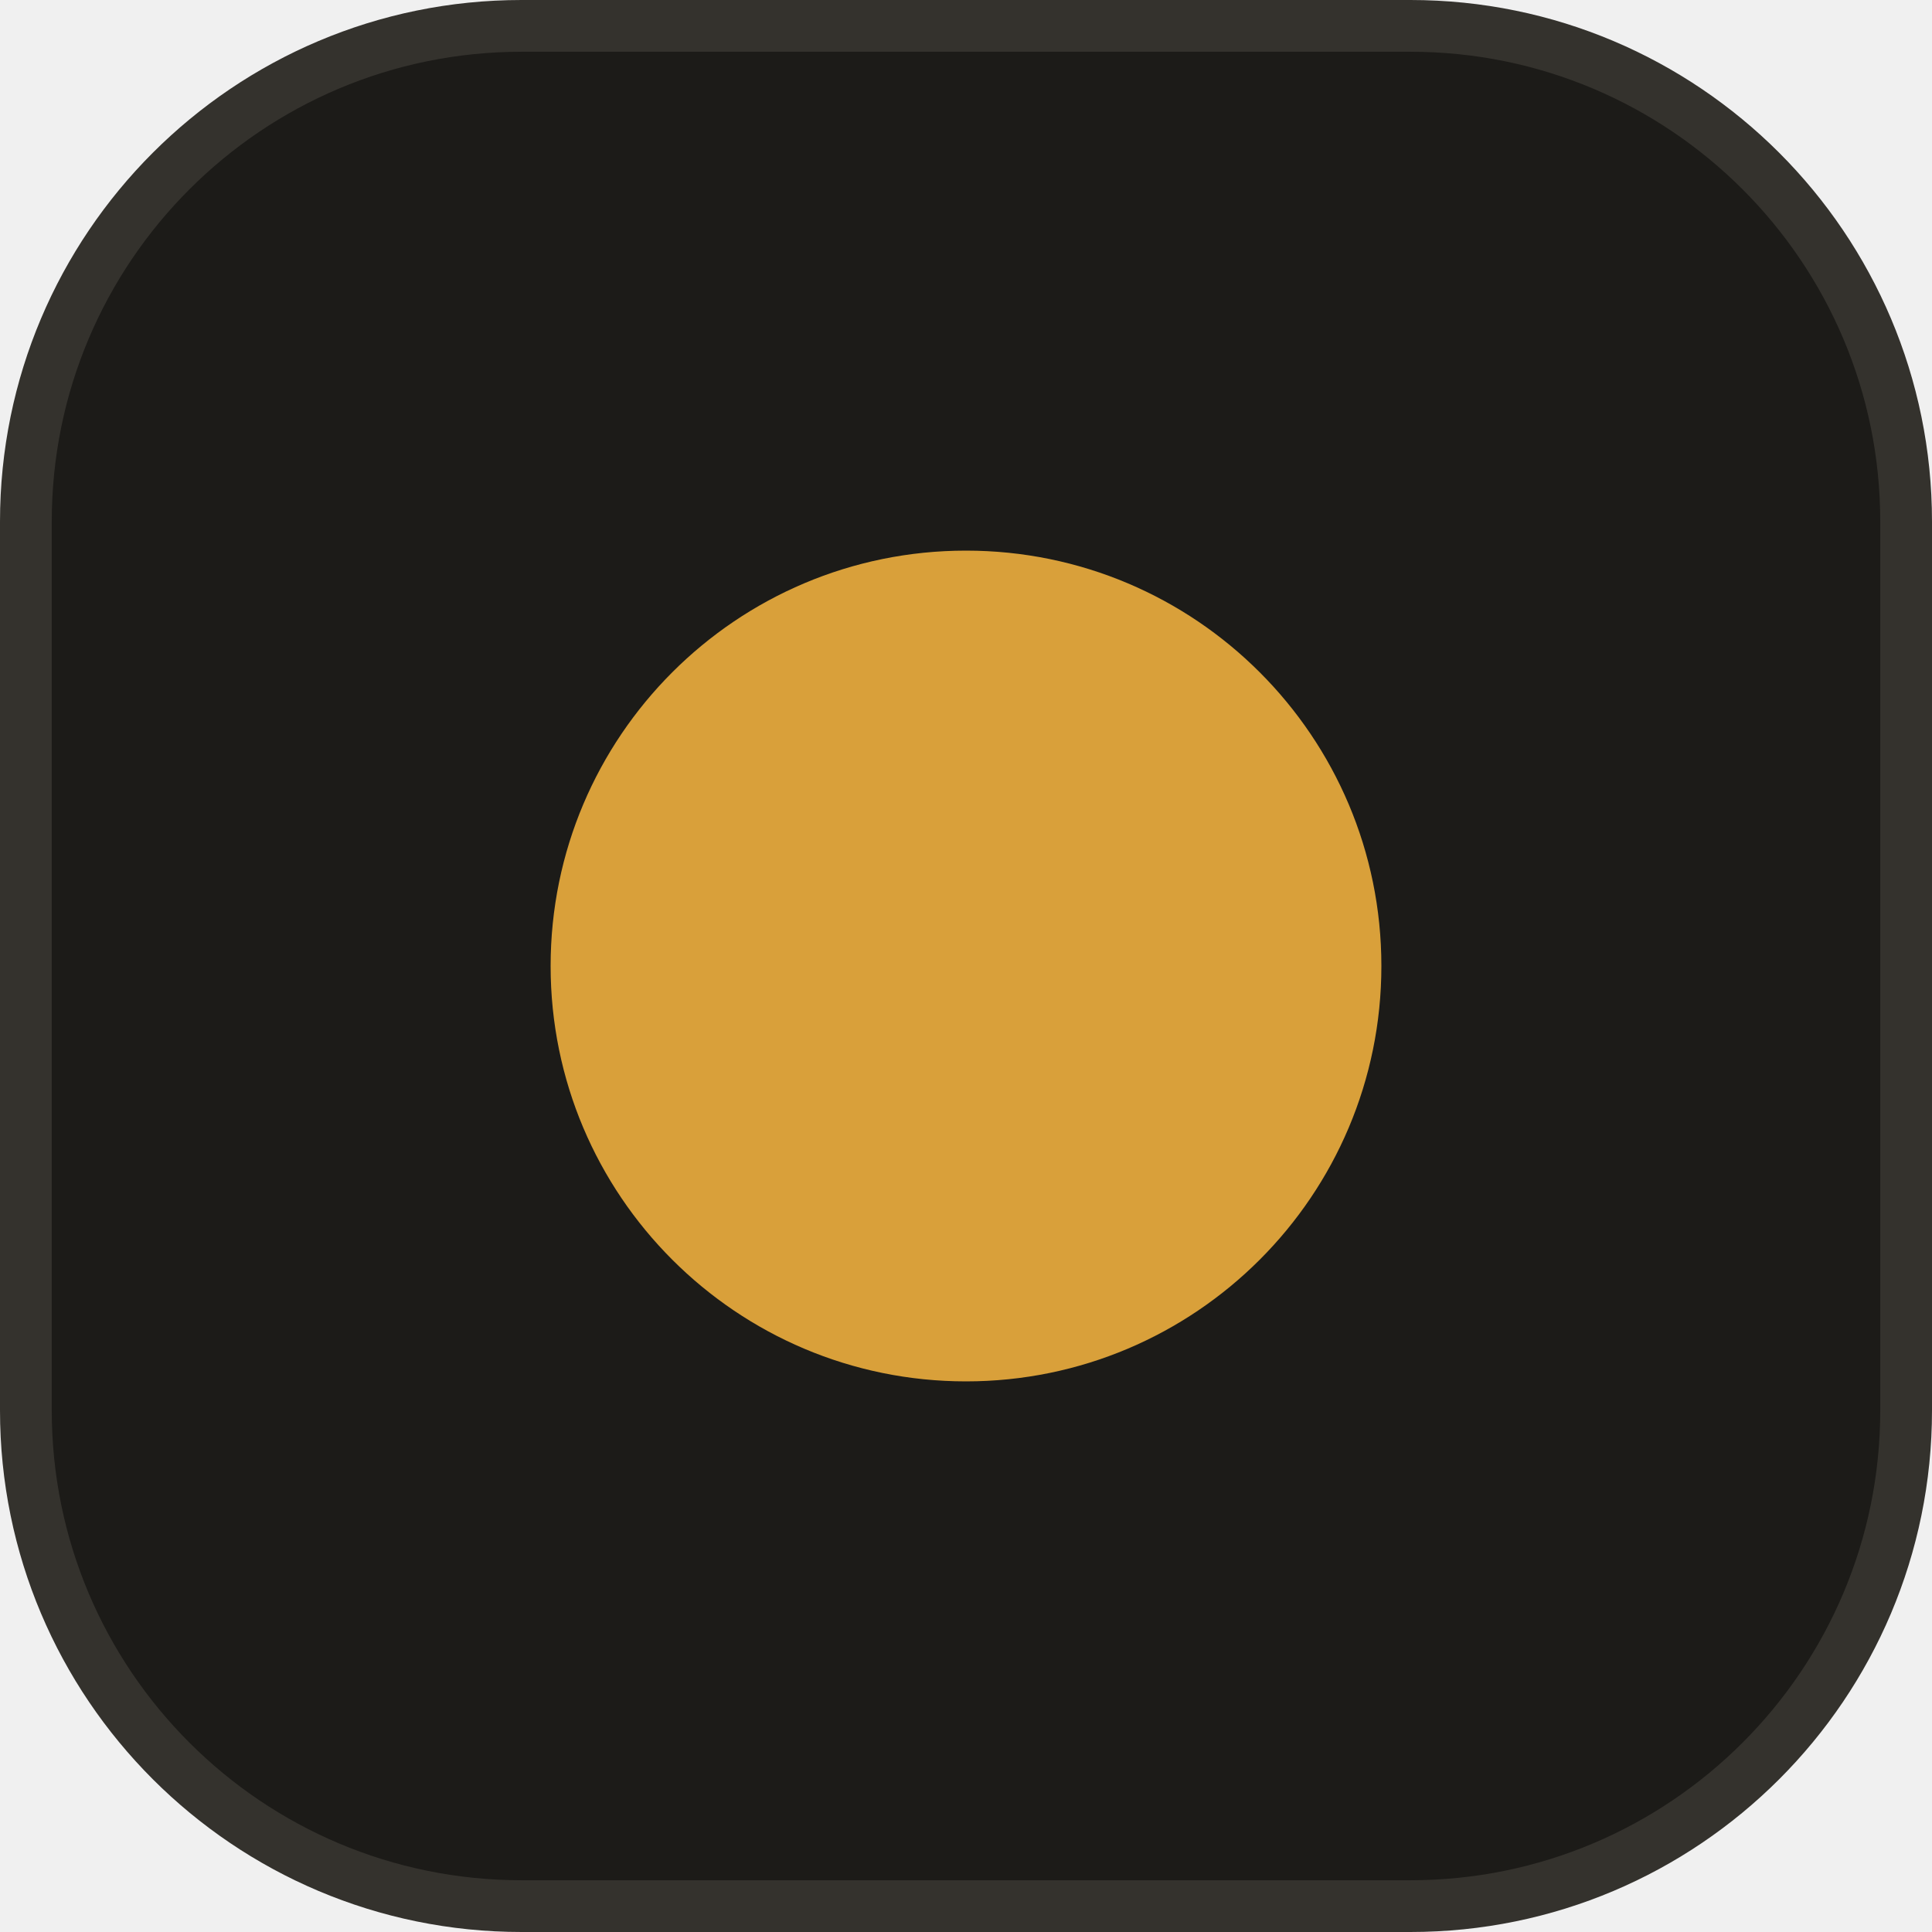
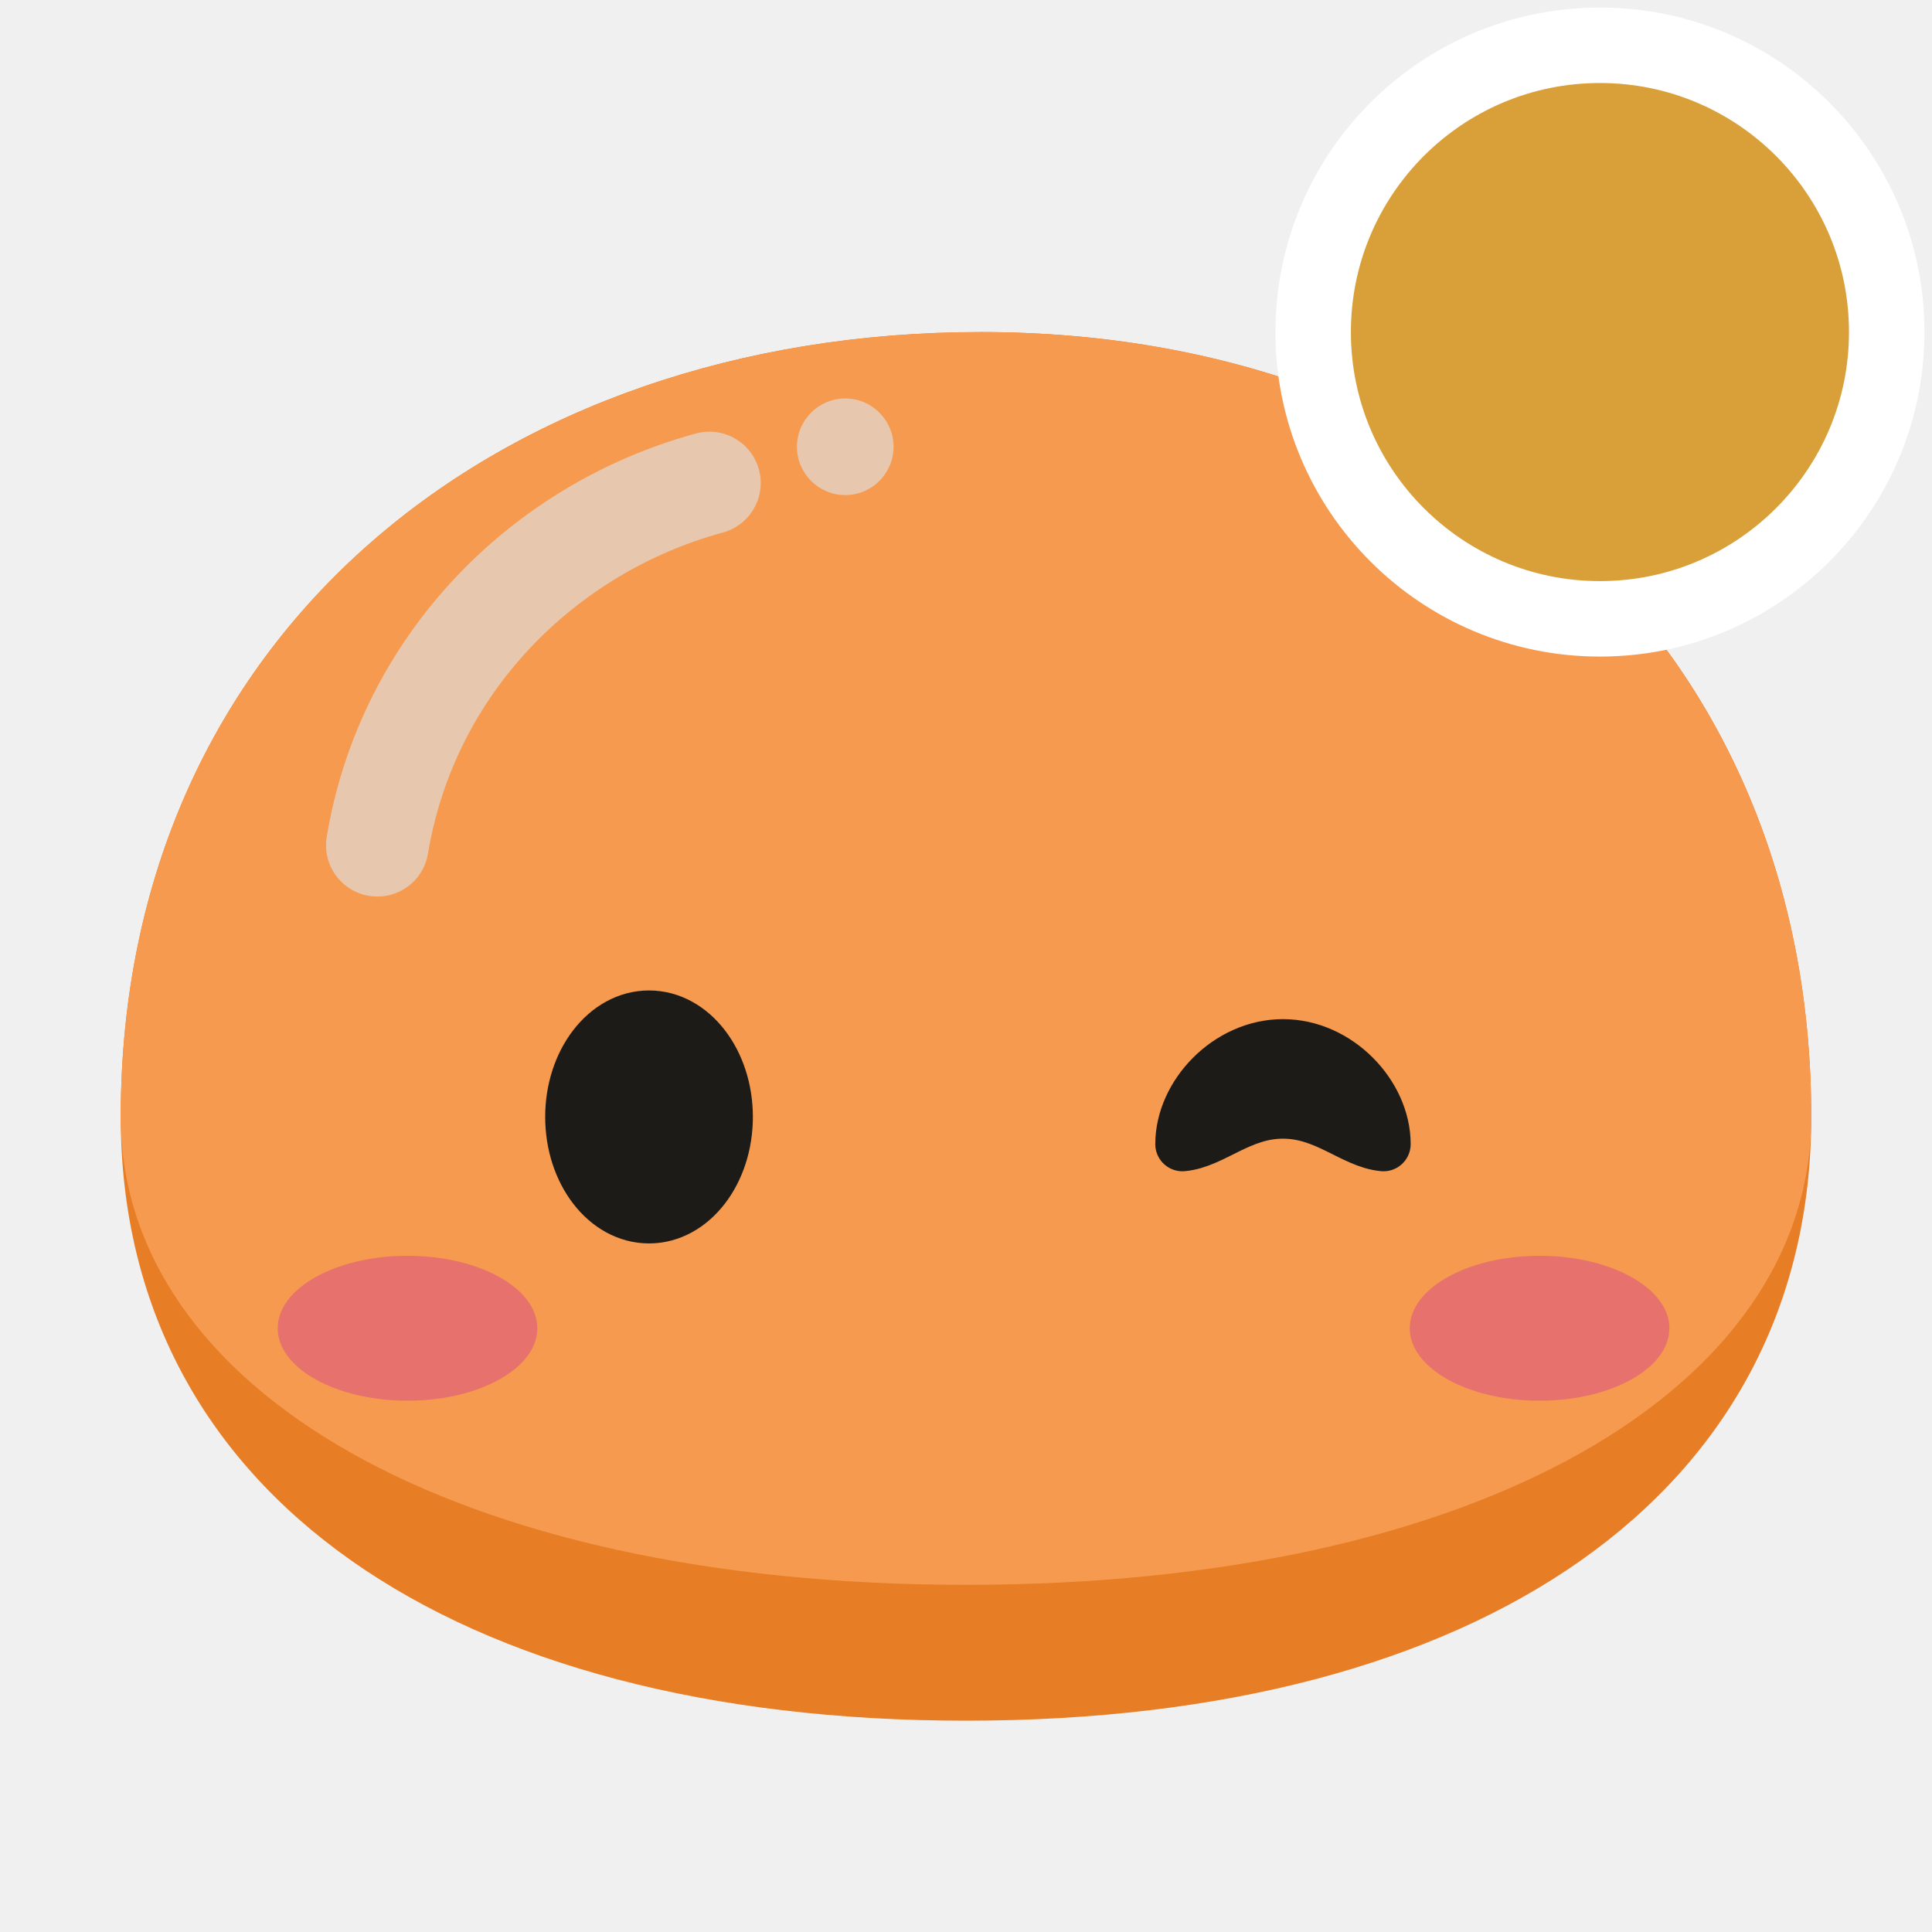
- <svg xmlns="http://www.w3.org/2000/svg" viewBox="0 0 56 56" role="img" aria-label="Dot thinking">
-   <rect x="0.75" y="0.75" width="54.5" height="54.5" rx="14.37" fill="#1C1B18" stroke="#34322D" stroke-width="1.5" />
-   <circle cx="28" cy="28" r="12.04" fill="#D9A03A" />
+ <svg xmlns="http://www.w3.org/2000/svg" viewBox="0 0 64 64" role="img" aria-label="Dot thinking">
+   <path d="M4 37C4 21 16.5 11 32.5 11C48.5 11 60 21.5 60 37C60 49.5 49 57 32 57C15 57 4 49.5 4 37Z" fill="#E77D24" />
+   <path d="M4 37C4 21 16.5 11 32.5 11C48.5 11 60 21.5 60 37C60 46 49 52.5 32 52.5C15 52.5 4 46 4 37Z" fill="#F59A4E" />
+   <path d="M12.5 28C13.5 22 18 17.5 23.5 16" fill="none" stroke="#E7C8AE" stroke-width="3.4" stroke-linecap="round" />
+   <circle cx="28" cy="14.8" r="1.6" fill="#E7C8AE" />
+   <ellipse cx="13.5" cy="44" rx="4.3" ry="2.4" fill="#E0607A" opacity=".7" />
+   <ellipse cx="51" cy="44" rx="4.3" ry="2.4" fill="#E0607A" opacity=".7" />
+   <g fill="#1C1B18" stroke="#1C1B18" stroke-width="1.8" stroke-linejoin="round">
+     <path d="M21.50 33.71C22.91 33.71 24.04 35.19 24.04 37.00C24.04 38.81 22.91 40.29 21.50 40.29C20.09 40.29 18.96 38.81 18.96 37.00C18.96 35.19 20.09 33.71 21.50 33.71Z" />
+     <path d="M42.50 34.66C44.30 34.66 45.83 36.28 45.83 37.90C44.84 37.81 43.94 36.82 42.50 36.82C41.06 36.82 40.16 37.81 39.17 37.90C39.17 36.28 40.70 34.66 42.50 34.66Z" />
+   </g>
+   <circle cx="53" cy="11" r="9.5" fill="#D9A03A" stroke="#FFFFFF" stroke-width="2.5" />
</svg>
